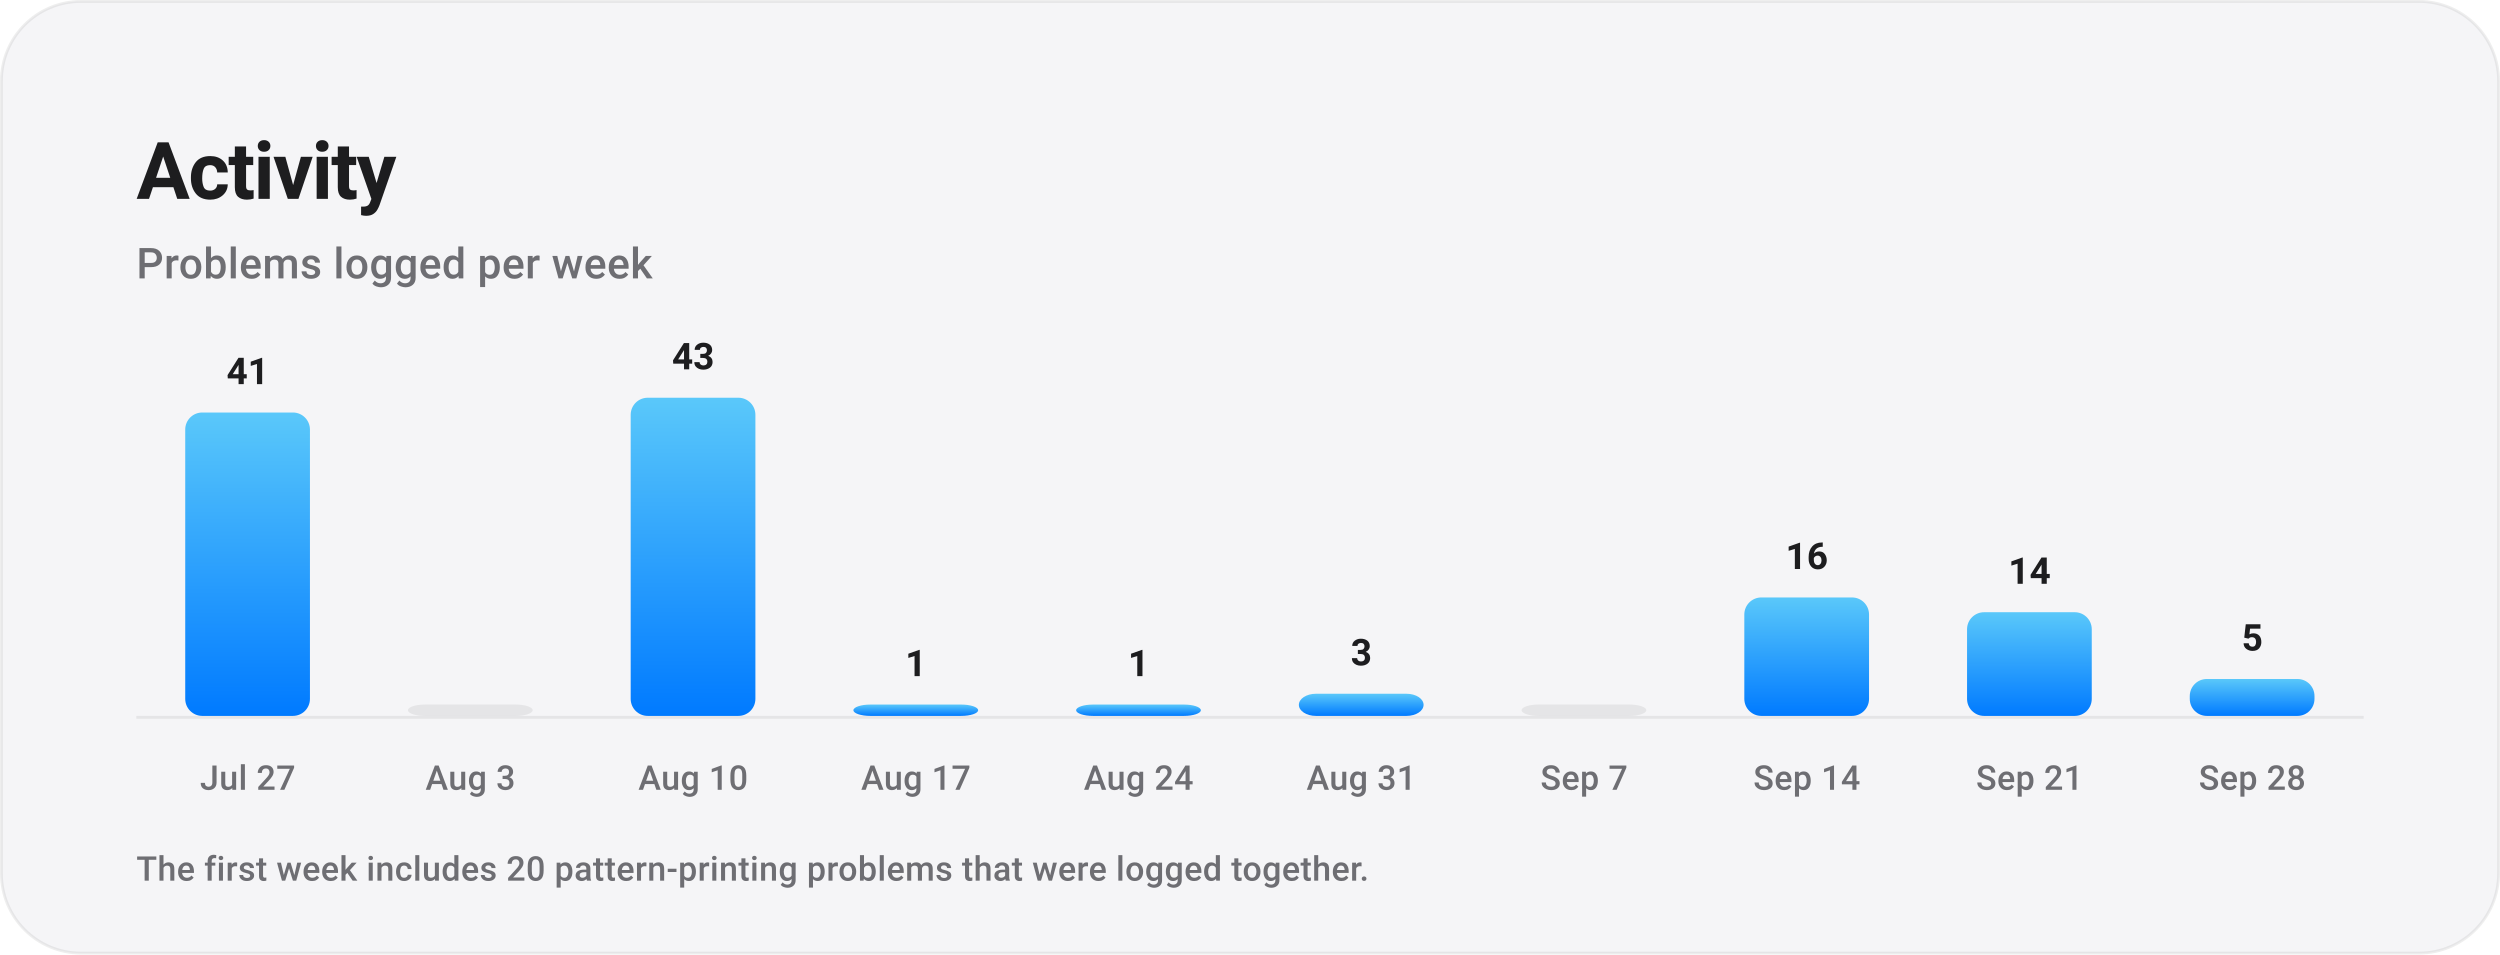
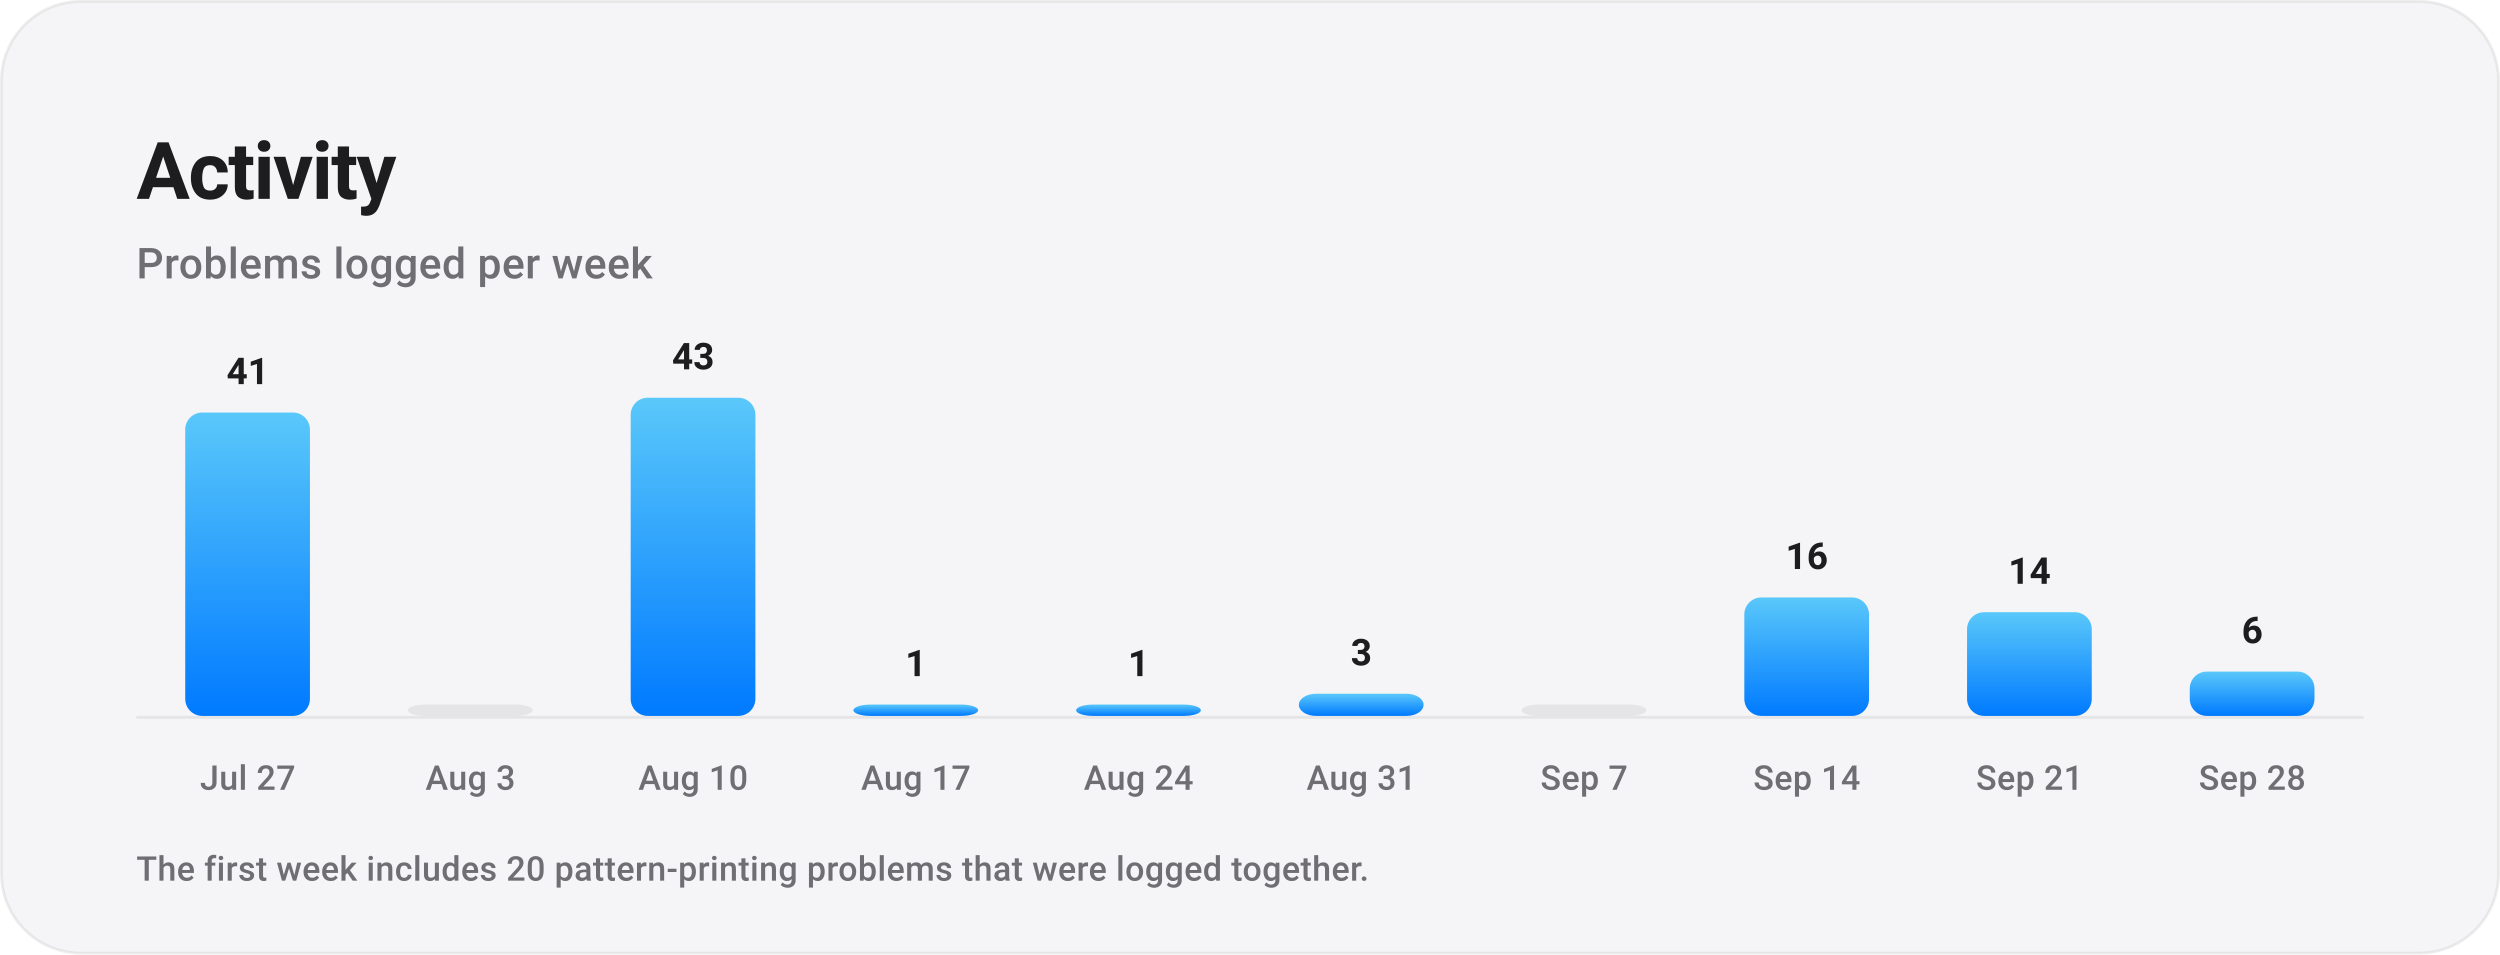
<svg xmlns="http://www.w3.org/2000/svg" width="880" height="336" viewBox="0 0 880 336" role="img" aria-labelledby="t d">
  <defs>
    <style>
text { font-family: -apple-system, BlinkMacSystemFont, "SF Pro Display", "SF Pro Text", "Segoe UI Variable Display", "Segoe UI", system-ui, Roboto, Helvetica, Arial, sans-serif; }
.num { font-variant-numeric: tabular-nums; }
@keyframes grow { from { transform: scaleX(0); } to { transform: scaleX(1); } }
@keyframes rise { from { transform: scaleY(0); } to { transform: scaleY(1); } }
@keyframes pop { from { opacity: 0; transform: scale(.92); } to { opacity: 1; transform: scale(1); } }
@keyframes fade { from { opacity: 0; transform: translateY(6px); } to { opacity: 1; transform: translateY(0); } }
.grow { transform-box: fill-box; transform-origin: 0% 50%; animation: grow .8s cubic-bezier(.22,1,.36,1) both; }
.rise { transform-box: fill-box; transform-origin: 50% 100%; animation: rise .8s cubic-bezier(.22,1,.36,1) both; }
.pop { transform-box: fill-box; transform-origin: 50% 50%; animation: pop .8s cubic-bezier(.22,1,.36,1) both; }
.fade { animation: fade .7s cubic-bezier(.22,1,.36,1) both; }
@media (prefers-reduced-motion: reduce) { .grow, .rise, .pop { transform-box: fill-box; transform-origin: 50% 50%; animation: pop .8s cubic-bezier(.22,1,.36,1) both; }
.fade { animation: none; } }
</style>
    <linearGradient id="acc" x1="0" y1="0" x2="1" y2="0">
      <stop offset="0" stop-color="#007AFF" />
      <stop offset="1" stop-color="#5AC8FA" />
    </linearGradient>
    <linearGradient id="accv" x1="0" y1="1" x2="0" y2="0">
      <stop offset="0" stop-color="#007AFF" />
      <stop offset="1" stop-color="#5AC8FA" />
    </linearGradient>
  </defs>
  <rect x="0.5" y="0.5" width="879" height="335" rx="28" fill="#F5F5F7" stroke="rgba(0,0,0,0.07)" />
  <text x="48" y="70" font-size="28" font-weight="700" fill="#1D1D1F" text-anchor="start" letter-spacing="-0.02em">Activity</text>
  <text x="48" y="98" font-size="15" font-weight="500" fill="#6E6E73" text-anchor="start" letter-spacing="0.01em">Problems logged per week</text>
  <line x1="48" y1="252.5" x2="832" y2="252.5" stroke="rgba(0,0,0,0.07)" />
  <rect class="rise" style="animation-delay:0ms" x="65.2" y="145.2" width="43.9" height="106.8" rx="6" fill="url(#accv)" />
  <text x="87.2" y="135.2" font-size="13" font-weight="650" fill="#1D1D1F" text-anchor="middle" letter-spacing="0.0em" class="num">41</text>
  <text x="87.2" y="278" font-size="12" font-weight="500" fill="#6E6E73" text-anchor="middle" letter-spacing="0.01em">Jul 27</text>
  <rect class="rise" style="animation-delay:50ms" x="143.6" y="248.0" width="43.9" height="4.0" rx="6" fill="rgba(0,0,0,0.07)" />
  <text x="165.6" y="278" font-size="12" font-weight="500" fill="#6E6E73" text-anchor="middle" letter-spacing="0.01em">Aug 3</text>
  <rect class="rise" style="animation-delay:100ms" x="222.0" y="140.0" width="43.9" height="112.0" rx="6" fill="url(#accv)" />
  <text x="244.0" y="130.0" font-size="13" font-weight="650" fill="#1D1D1F" text-anchor="middle" letter-spacing="0.0em" class="num">43</text>
  <text x="244.0" y="278" font-size="12" font-weight="500" fill="#6E6E73" text-anchor="middle" letter-spacing="0.01em">Aug 10</text>
  <rect class="rise" style="animation-delay:150ms" x="300.4" y="248.0" width="43.9" height="4.0" rx="6" fill="url(#accv)" />
  <text x="322.4" y="238.0" font-size="13" font-weight="650" fill="#1D1D1F" text-anchor="middle" letter-spacing="0.0em" class="num">1</text>
  <text x="322.4" y="278" font-size="12" font-weight="500" fill="#6E6E73" text-anchor="middle" letter-spacing="0.01em">Aug 17</text>
  <rect class="rise" style="animation-delay:200ms" x="378.8" y="248.0" width="43.9" height="4.0" rx="6" fill="url(#accv)" />
  <text x="400.8" y="238.0" font-size="13" font-weight="650" fill="#1D1D1F" text-anchor="middle" letter-spacing="0.0em" class="num">1</text>
  <text x="400.8" y="278" font-size="12" font-weight="500" fill="#6E6E73" text-anchor="middle" letter-spacing="0.01em">Aug 24</text>
  <rect class="rise" style="animation-delay:250ms" x="457.2" y="244.2" width="43.9" height="7.8" rx="6" fill="url(#accv)" />
  <text x="479.2" y="234.2" font-size="13" font-weight="650" fill="#1D1D1F" text-anchor="middle" letter-spacing="0.0em" class="num">3</text>
  <text x="479.2" y="278" font-size="12" font-weight="500" fill="#6E6E73" text-anchor="middle" letter-spacing="0.01em">Aug 31</text>
  <rect class="rise" style="animation-delay:300ms" x="535.6" y="248.0" width="43.9" height="4.0" rx="6" fill="rgba(0,0,0,0.07)" />
  <text x="557.6" y="278" font-size="12" font-weight="500" fill="#6E6E73" text-anchor="middle" letter-spacing="0.01em">Sep 7</text>
  <rect class="rise" style="animation-delay:350ms" x="614.0" y="210.3" width="43.9" height="41.7" rx="6" fill="url(#accv)" />
  <text x="636.0" y="200.3" font-size="13" font-weight="650" fill="#1D1D1F" text-anchor="middle" letter-spacing="0.0em" class="num">16</text>
  <text x="636.0" y="278" font-size="12" font-weight="500" fill="#6E6E73" text-anchor="middle" letter-spacing="0.01em">Sep 14</text>
  <rect class="rise" style="animation-delay:400ms" x="692.4" y="215.5" width="43.9" height="36.5" rx="6" fill="url(#accv)" />
  <text x="714.4" y="205.5" font-size="13" font-weight="650" fill="#1D1D1F" text-anchor="middle" letter-spacing="0.0em" class="num">14</text>
  <text x="714.4" y="278" font-size="12" font-weight="500" fill="#6E6E73" text-anchor="middle" letter-spacing="0.01em">Sep 21</text>
-   <rect class="rise" style="animation-delay:450ms" x="770.8" y="239.0" width="43.9" height="13.0" rx="6" fill="url(#accv)" />
-   <text x="792.8" y="229.0" font-size="13" font-weight="650" fill="#1D1D1F" text-anchor="middle" letter-spacing="0.0em" class="num">5</text>
+   <rect class="rise" style="animation-delay:450ms" x="770.8" y="236.4" width="43.9" height="15.6" rx="6" fill="url(#accv)" />
+   <text x="792.8" y="226.4" font-size="13" font-weight="650" fill="#1D1D1F" text-anchor="middle" letter-spacing="0.0em" class="num">6</text>
  <text x="792.8" y="278" font-size="12" font-weight="500" fill="#6E6E73" text-anchor="middle" letter-spacing="0.01em">Sep 28</text>
  <text x="48" y="310" font-size="12" font-weight="500" fill="#6E6E73" text-anchor="start" letter-spacing="0.01em">The first week includes 20 pattern-printing problems that were logged together.</text>
</svg>
